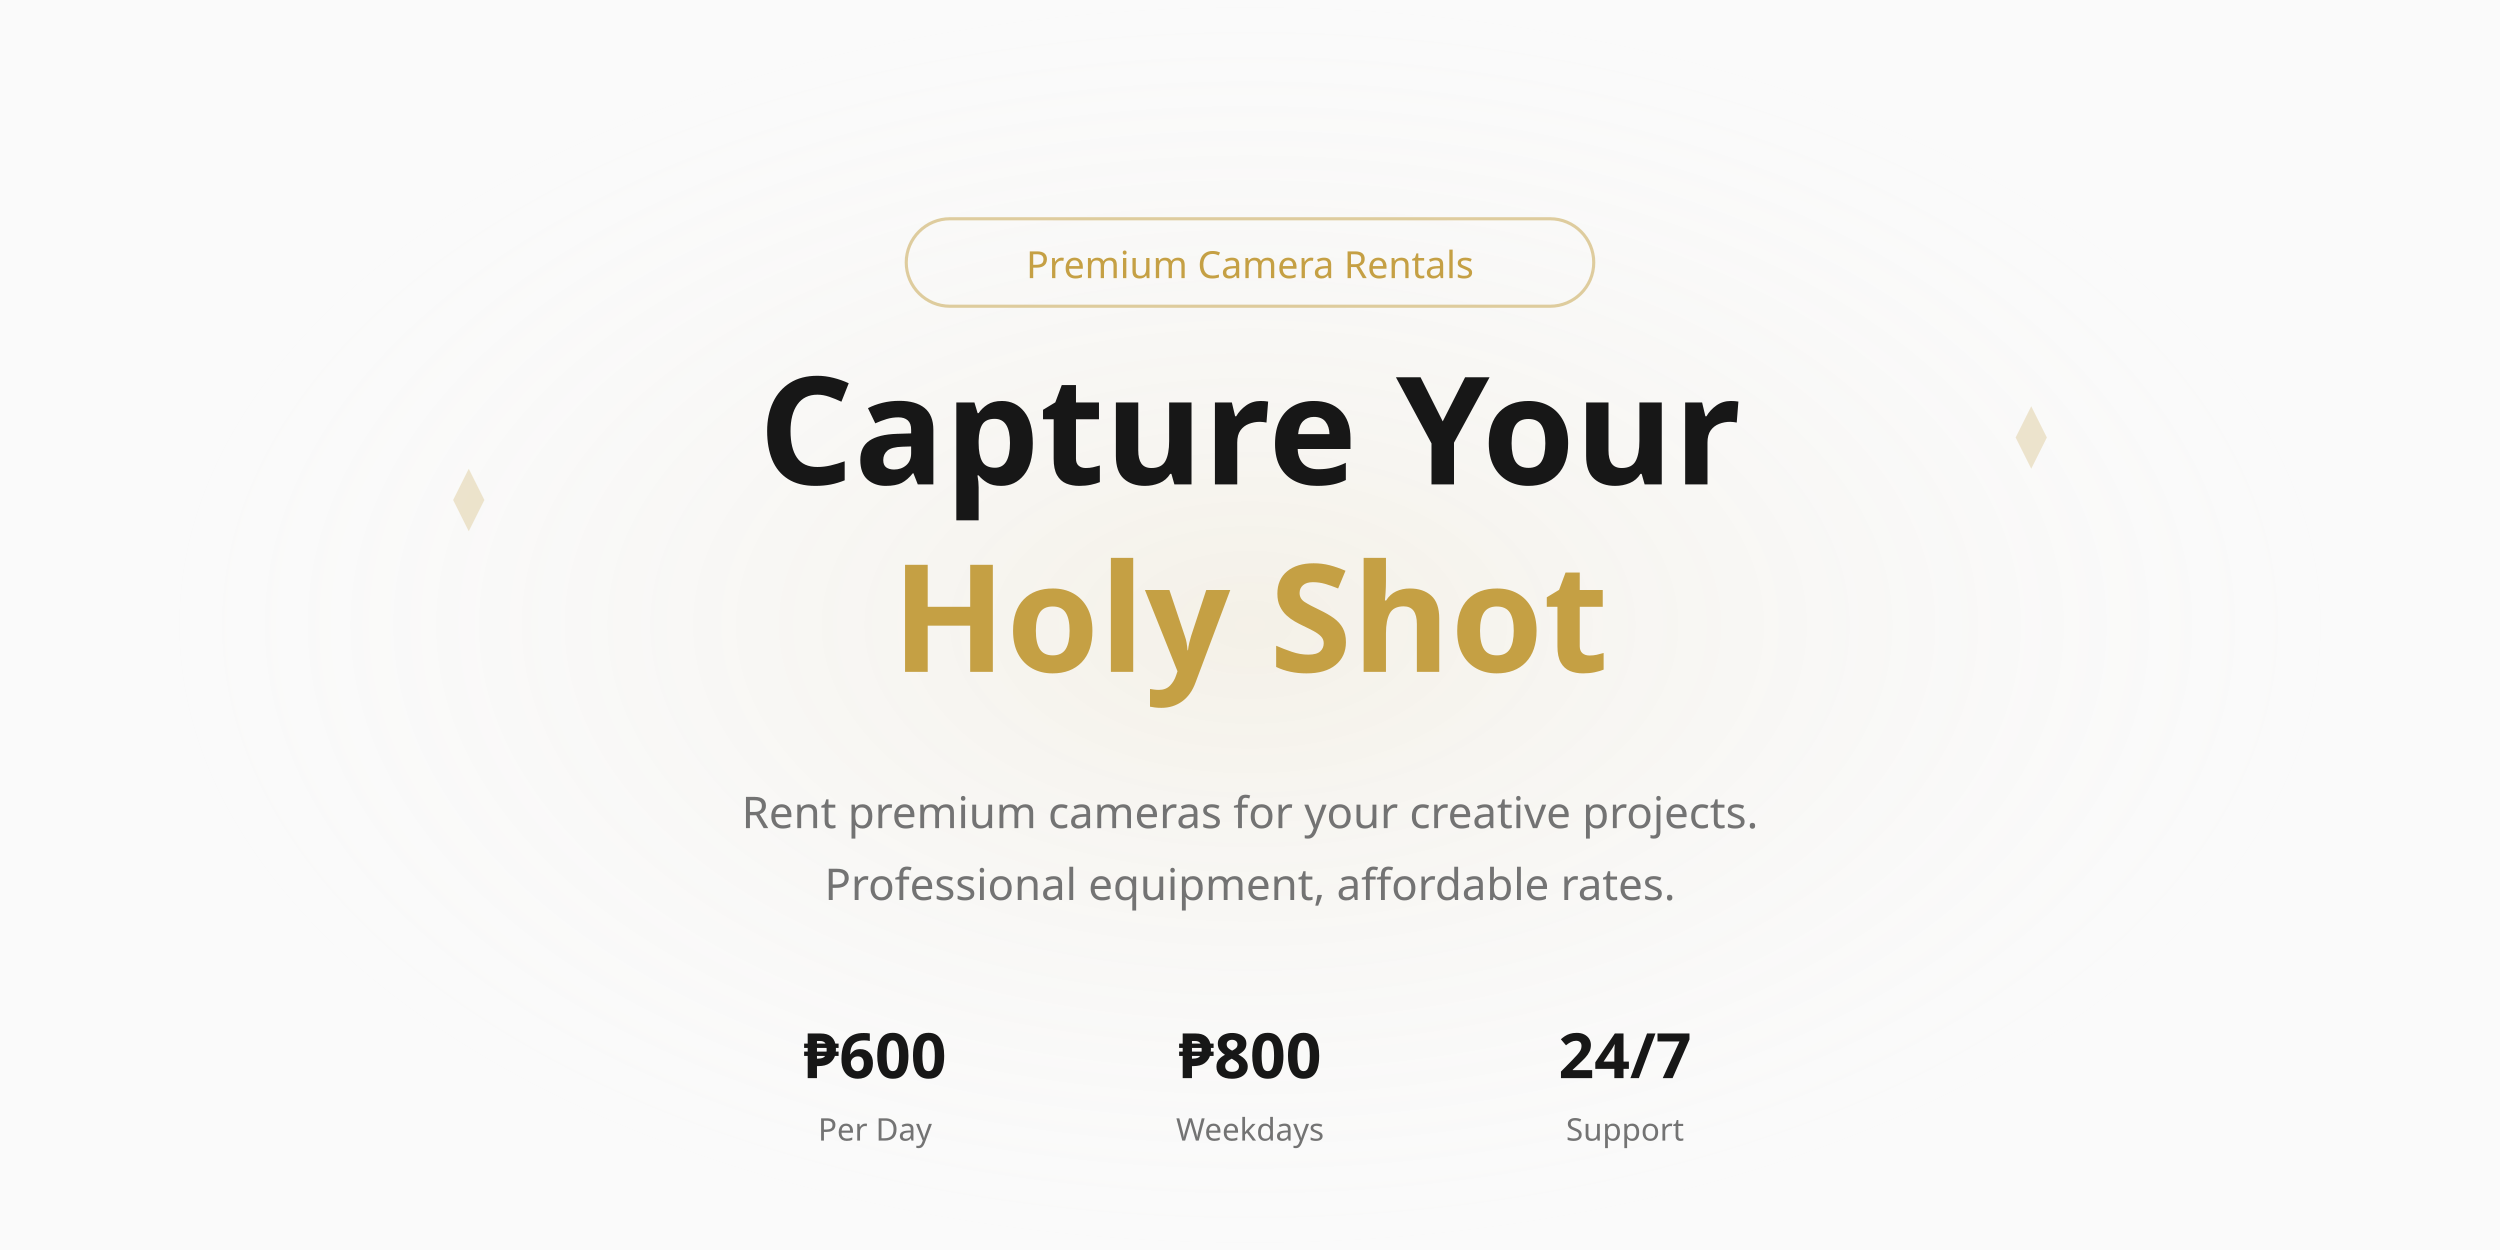
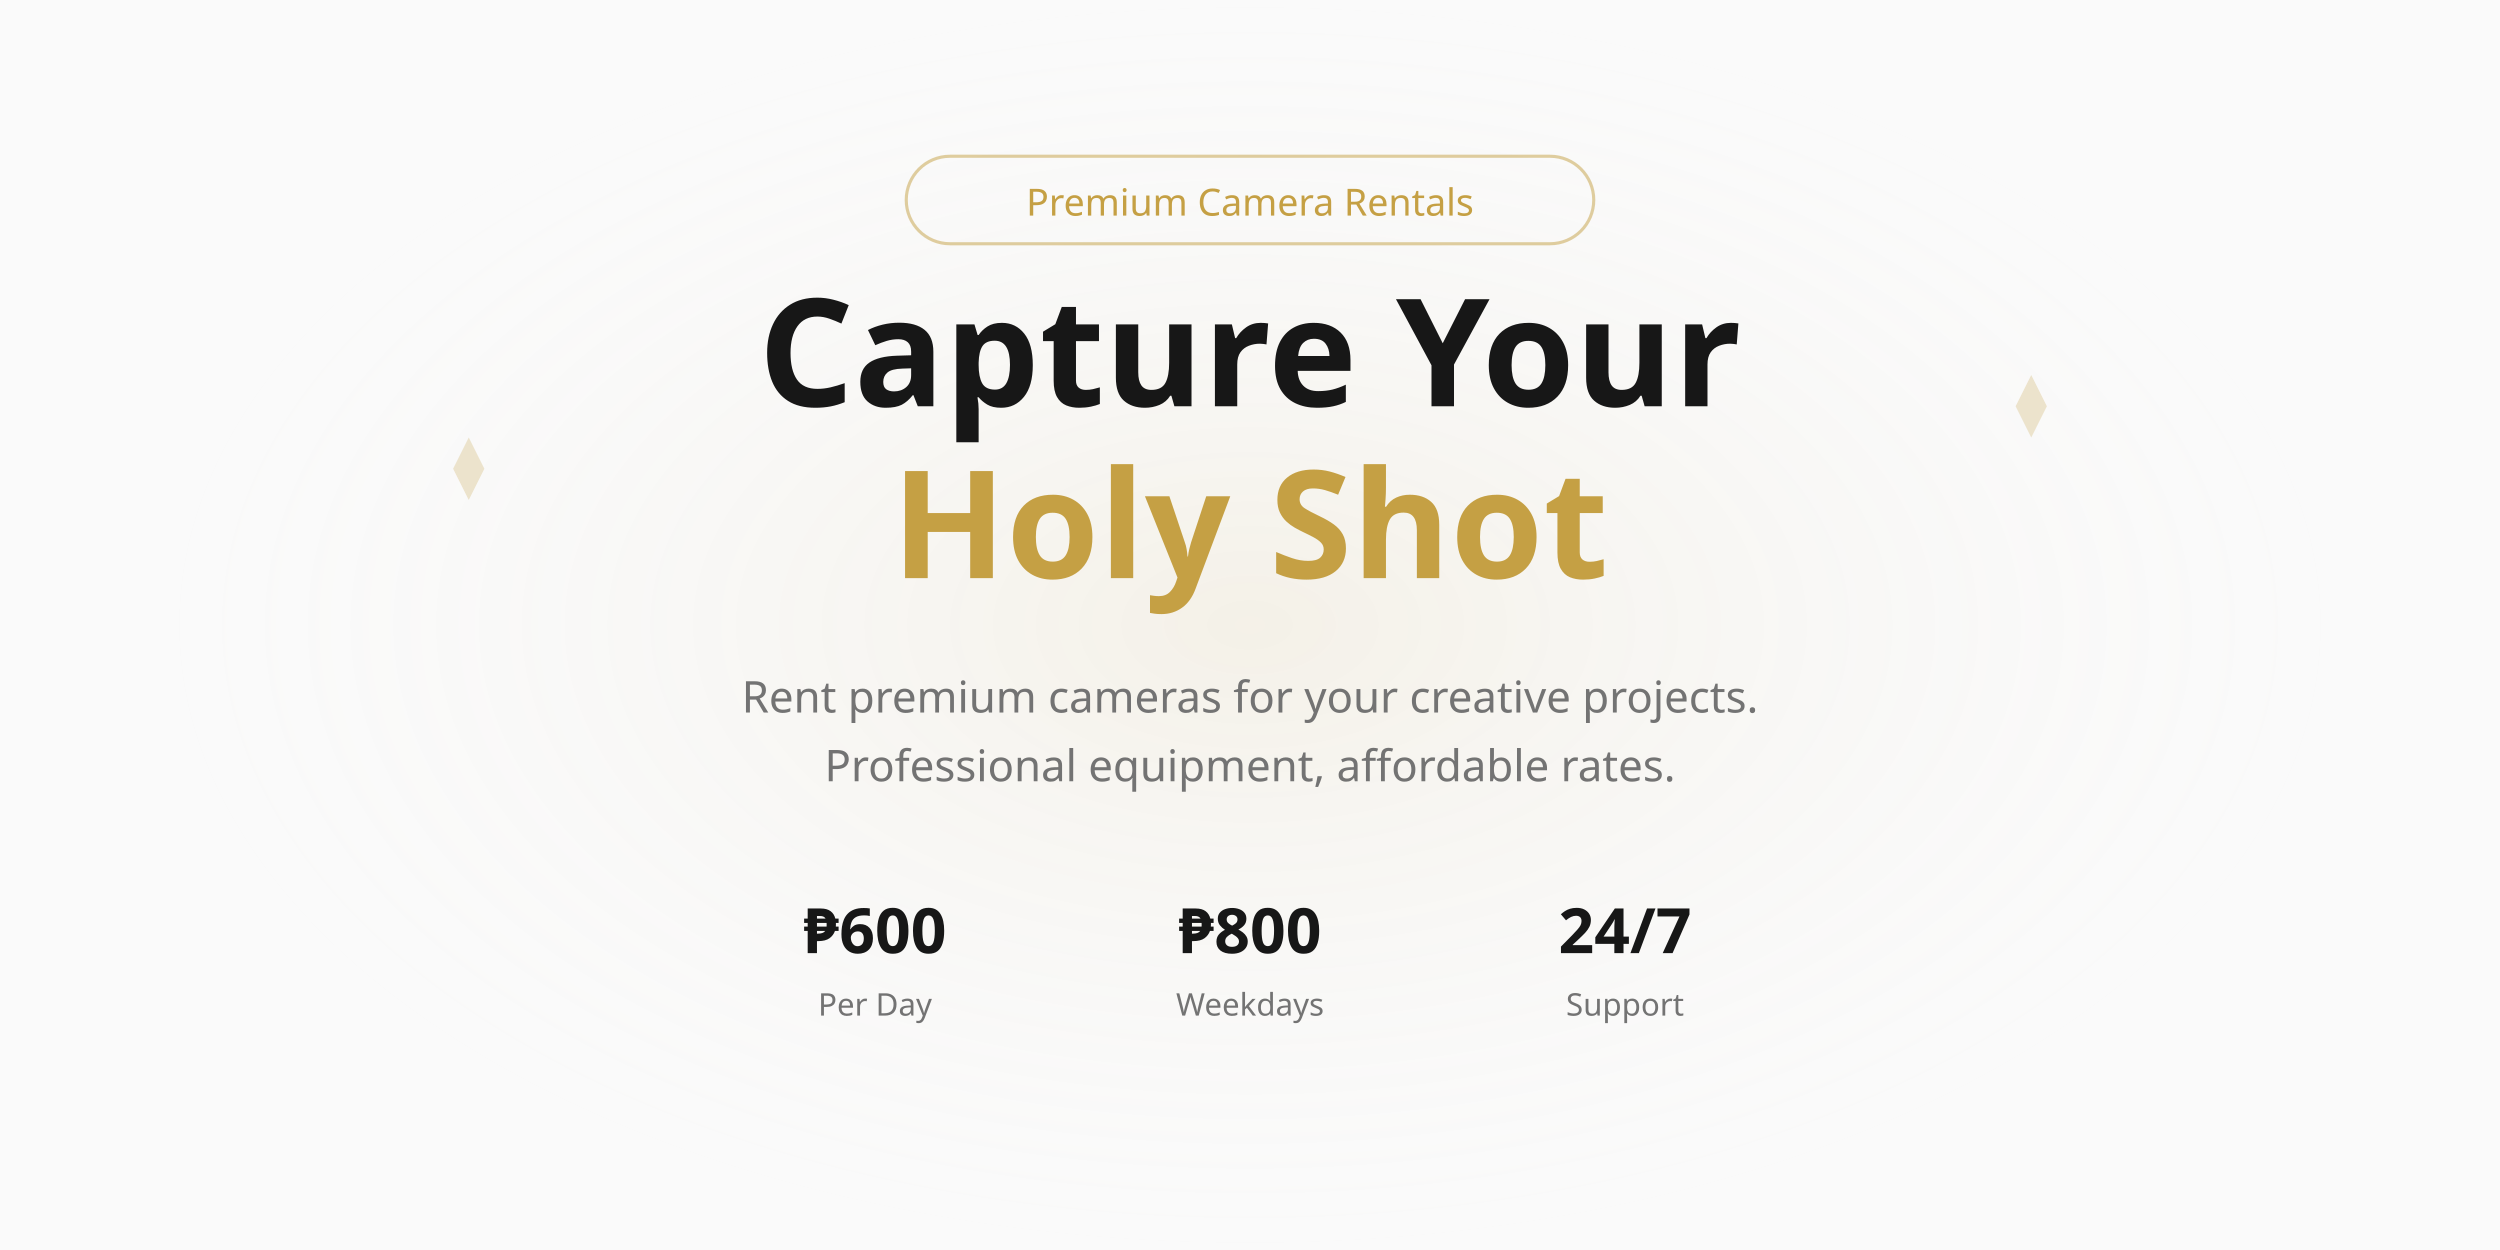
<svg xmlns="http://www.w3.org/2000/svg" viewBox="0 0 800 400" fill="none" preserveAspectRatio="xMidYMid slice">
  <defs>
    <linearGradient id="heroBg" x1="0" y1="0" x2="800" y2="400">
      <stop offset="0%" stop-color="#FAFAFA" />
      <stop offset="100%" stop-color="#F0F0F0" />
    </linearGradient>
    <radialGradient id="heroGlow" cx="50%" cy="50%">
      <stop offset="0%" stop-color="#C5A044" stop-opacity="0.1" />
      <stop offset="100%" stop-color="#FAFAFA" stop-opacity="0" />
    </radialGradient>
  </defs>
  <rect width="800" height="400" fill="url(#heroBg)" />
  <ellipse cx="400" cy="200" rx="350" ry="200" fill="url(#heroGlow)" />
-   <rect x="290" y="70" width="220" height="28" rx="14" fill="none" stroke="#C5A044" stroke-opacity="0.5" />
-   <text x="400" y="89" text-anchor="middle" font-family="system-ui, sans-serif" font-size="12" font-weight="500" fill="#C5A044">Premium Camera Rentals</text>
-   <text x="400" y="155" text-anchor="middle" font-family="system-ui, sans-serif" font-size="48" font-weight="800" fill="#171717">Capture Your</text>
-   <text x="400" y="215" text-anchor="middle" font-family="system-ui, sans-serif" font-size="48" font-weight="800" fill="#C5A044">Holy Shot</text>
-   <text x="400" y="265" text-anchor="middle" font-family="system-ui, sans-serif" font-size="14" fill="#737373">Rent premium cameras for your creative projects.</text>
-   <text x="400" y="288" text-anchor="middle" font-family="system-ui, sans-serif" font-size="14" fill="#737373">Professional equipment, affordable rates.</text>
-   <text x="280" y="345" text-anchor="middle" font-family="system-ui, sans-serif" font-size="20" font-weight="700" fill="#171717">₱600</text>
-   <text x="280" y="365" text-anchor="middle" font-family="system-ui, sans-serif" font-size="10" fill="#737373">Per Day</text>
-   <text x="400" y="345" text-anchor="middle" font-family="system-ui, sans-serif" font-size="20" font-weight="700" fill="#171717">₱800</text>
-   <text x="400" y="365" text-anchor="middle" font-family="system-ui, sans-serif" font-size="10" fill="#737373">Weekdays</text>
-   <text x="520" y="345" text-anchor="middle" font-family="system-ui, sans-serif" font-size="20" font-weight="700" fill="#171717">24/7</text>
-   <text x="520" y="365" text-anchor="middle" font-family="system-ui, sans-serif" font-size="10" fill="#737373">Support</text>
-   <path d="M150 150 L155 160 L150 170 L145 160 Z" fill="#C5A044" opacity="0.25" />
-   <path d="M650 130 L655 140 L650 150 L645 140 Z" fill="#C5A044" opacity="0.25" />
+   <rect x="290" y="50" width="220" height="28" rx="14" fill="none" stroke="#C5A044" stroke-opacity="0.5" />
+   <text x="400" y="69" text-anchor="middle" font-family="system-ui, sans-serif" font-size="12" font-weight="500" fill="#C5A044">Premium Camera Rentals</text>
+   <text x="400" y="130" text-anchor="middle" font-family="system-ui, sans-serif" font-size="48" font-weight="800" fill="#171717">Capture Your</text>
+   <text x="400" y="185" text-anchor="middle" font-family="system-ui, sans-serif" font-size="48" font-weight="800" fill="#C5A044">Holy Shot</text>
+   <text x="400" y="228" text-anchor="middle" font-family="system-ui, sans-serif" font-size="14" fill="#737373">Rent premium cameras for your creative projects.</text>
+   <text x="400" y="250" text-anchor="middle" font-family="system-ui, sans-serif" font-size="14" fill="#737373">Professional equipment, affordable rates.</text>
+   <text x="280" y="305" text-anchor="middle" font-family="system-ui, sans-serif" font-size="20" font-weight="700" fill="#171717">₱600</text>
+   <text x="280" y="325" text-anchor="middle" font-family="system-ui, sans-serif" font-size="10" fill="#737373">Per Day</text>
+   <text x="400" y="305" text-anchor="middle" font-family="system-ui, sans-serif" font-size="20" font-weight="700" fill="#171717">₱800</text>
+   <text x="400" y="325" text-anchor="middle" font-family="system-ui, sans-serif" font-size="10" fill="#737373">Weekdays</text>
+   <text x="520" y="305" text-anchor="middle" font-family="system-ui, sans-serif" font-size="20" font-weight="700" fill="#171717">24/7</text>
+   <text x="520" y="325" text-anchor="middle" font-family="system-ui, sans-serif" font-size="10" fill="#737373">Support</text>
+   <path d="M150 140 L155 150 L150 160 L145 150 Z" fill="#C5A044" opacity="0.25" />
+   <path d="M650 120 L655 130 L650 140 L645 130 Z" fill="#C5A044" opacity="0.25" />
</svg>
